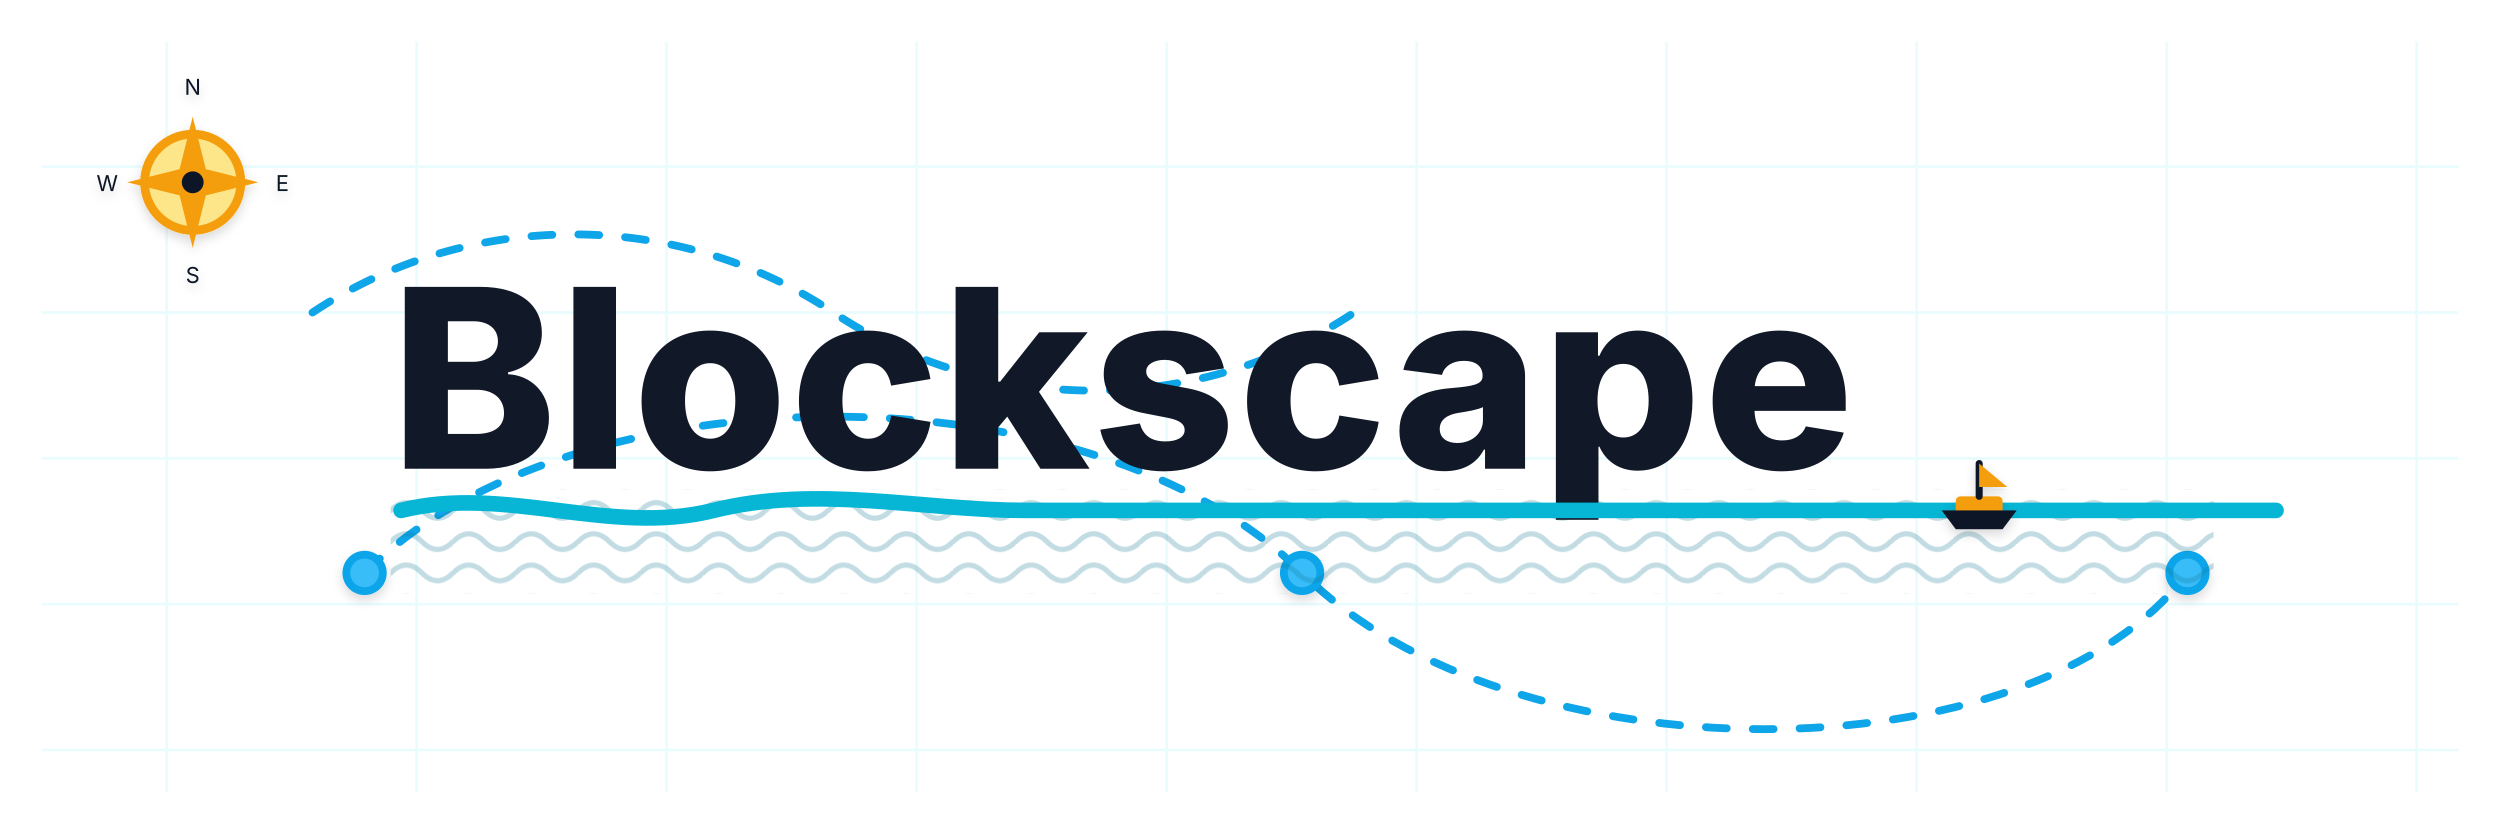
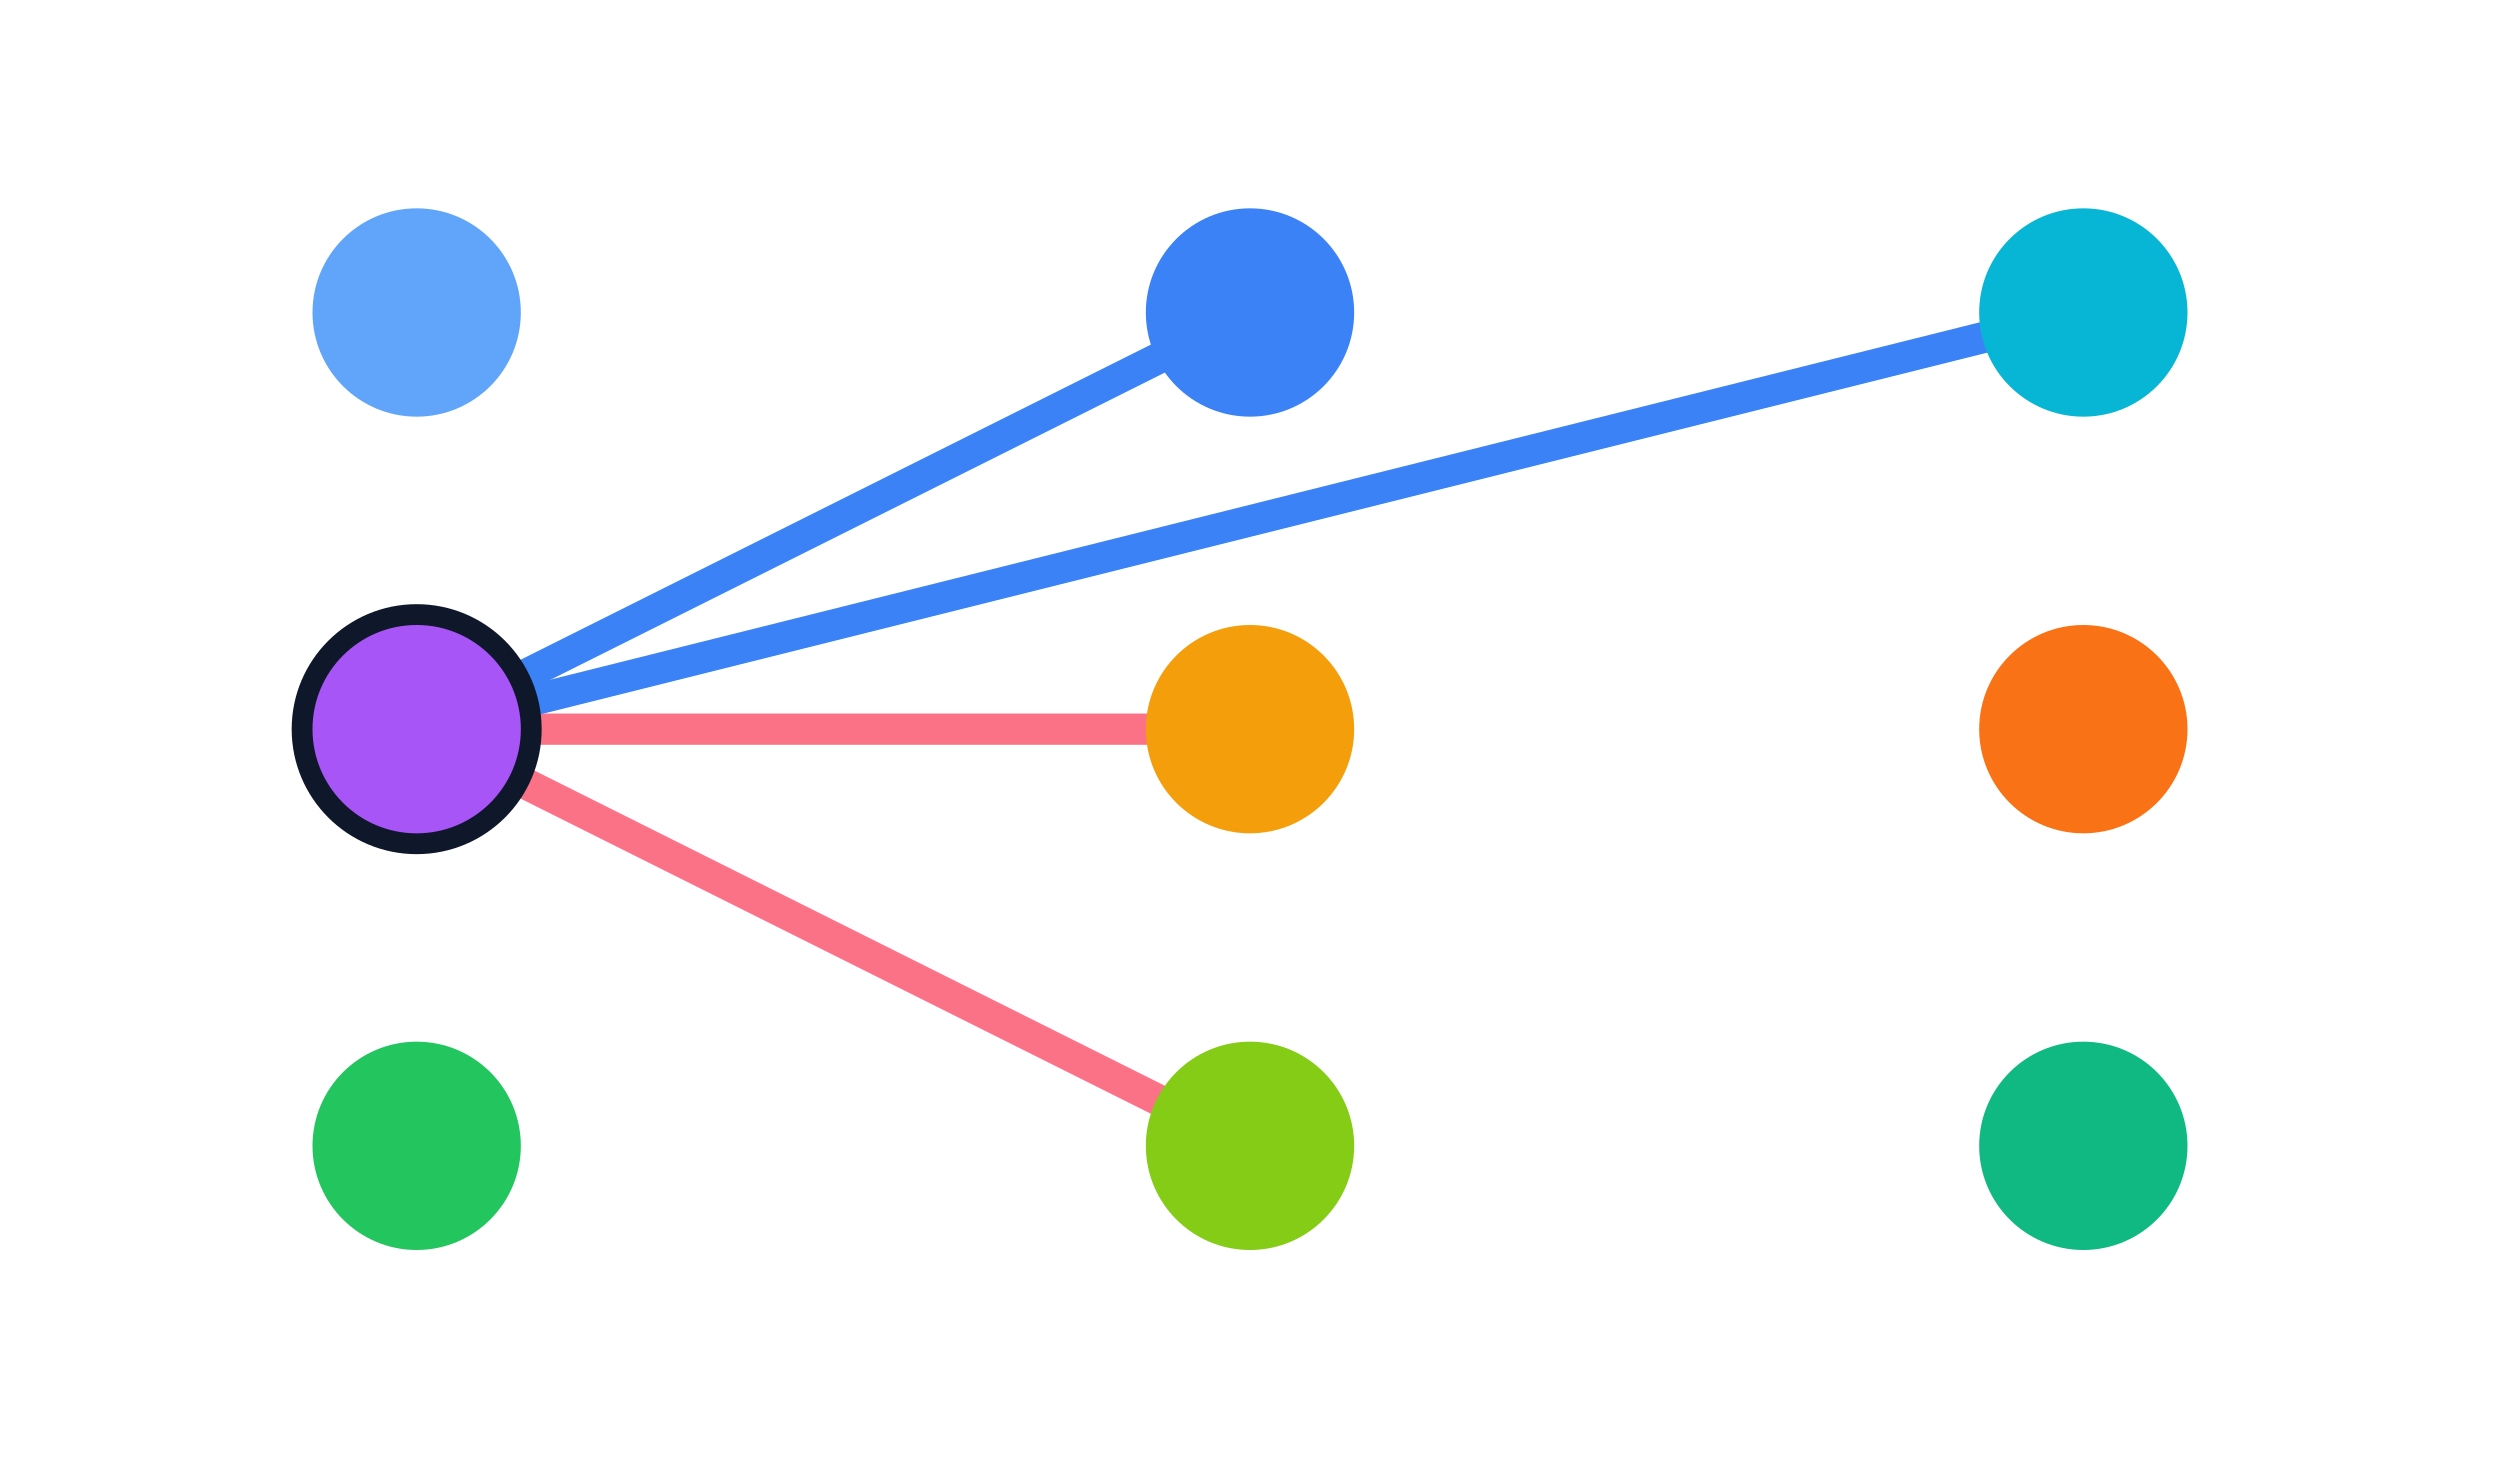
- <svg xmlns="http://www.w3.org/2000/svg" viewBox="0 0 960 320" role="img" aria-labelledby="title desc">
-   <defs>
-     <filter id="lift" x="-50%" y="-50%" width="200%" height="200%">
-       <feDropShadow dx="0" dy="2" stdDeviation="2" flood-opacity="0.15" />
-     </filter>
-     <pattern id="wave" width="24" height="12" patternUnits="userSpaceOnUse">
-       <path d="M0 6 C4 2, 8 2, 12 6 S20 10, 24 6" fill="none" stroke="#0E7490" stroke-width="2" stroke-linecap="round" />
-     </pattern>
-     <symbol id="compass" viewBox="0 0 100 100">
-       <circle cx="50" cy="50" r="22" fill="#FDE68A" stroke="#F59E0B" stroke-width="4" />
-       <g transform="translate(50,50)">
-         <polygon points="0,-30 6,-6 30,0 6,6 0,30 -6,6 -30,0 -6,-6" fill="#F59E0B" />
-         <circle r="5" fill="#111827" />
-       </g>
-       <g fill="#111827" font-size="10" font-family="Inter, system-ui, -apple-system, Segoe UI, Roboto, Ubuntu, Cantarell, Noto Sans, Helvetica, Arial, sans-serif">
-         <text x="50" y="10" text-anchor="middle">N</text>
-         <text x="50" y="96" text-anchor="middle">S</text>
-         <text x="6" y="54">W</text>
-         <text x="94" y="54" text-anchor="end">E</text>
-       </g>
-     </symbol>
-   </defs>
-   <g opacity="0.25">
-     <g stroke="#A5F3FC" stroke-width="1">
-       <path d="M64 16 V304 M160 16 V304 M256 16 V304 M352 16 V304 M448 16 V304 M544 16 V304 M640 16 V304 M736 16 V304 M832 16 V304 M928 16 V304" />
-       <path d="M16 64 H944 M16 120 H944 M16 176 H944 M16 232 H944 M16 288 H944" />
-     </g>
-   </g>
-   <g fill="none" stroke="#0EA5E9" stroke-width="3" stroke-linecap="round" stroke-dasharray="8 10">
-     <path d="M140,220 C220,140 420,140 500,220 S780,300 840,220" />
-     <path d="M120,120 C180,80 260,80 320,120 S460,160 520,120" />
-   </g>
-   <g filter="url(#lift)">
-     <circle cx="140" cy="220" r="7" fill="#38BDF8" stroke="#0EA5E9" stroke-width="3" />
-     <circle cx="500" cy="220" r="7" fill="#38BDF8" stroke="#0EA5E9" stroke-width="3" />
-     <circle cx="840" cy="220" r="7" fill="#38BDF8" stroke="#0EA5E9" stroke-width="3" />
-   </g>
-   <use href="#compass" x="32" y="28" width="84" height="84" filter="url(#lift)" />
-   <g transform="translate(150,70)">
-     <rect x="0" y="118" width="700" height="40" fill="url(#wave)" opacity="0.25" />
-     <use href="#block" x="556" y="24" width="56" height="56" filter="url(#lift)" />
-     <use href="#block" x="480" y="56" width="48" height="48" filter="url(#lift)" />
-     <use href="#block" x="620" y="64" width="44" height="44" filter="url(#lift)" />
-     <text x="0" y="110" fill="#111827" font-size="96" font-weight="800" font-family="Inter, system-ui, -apple-system, Segoe UI, Roboto, Ubuntu, Cantarell, Noto Sans, Helvetica, Arial, sans-serif" letter-spacing="1">
-       Blockscape
-     </text>
-     <path d="M4 126 C44 116, 84 136, 124 126 S204 126, 244 126 S324 126, 364 126 S444 126, 484 126 S564 126, 604 126 S684 126, 724 126" fill="none" stroke="#06B6D4" stroke-width="6" stroke-linecap="round" />
-   </g>
-   <g filter="url(#lift)">
-     <g transform="translate(760,196) scale(0.9)">
-       <rect x="-10" y="-6" width="20" height="12" rx="2" fill="#F59E0B" />
-       <polygon points="-16,0 16,0 10,8 -10,8" fill="#111827" />
-       <path d="M0,-6 v-14" stroke="#111827" stroke-width="3" stroke-linecap="round" />
-       <polygon points="0,-20 12,-10 0,-10" fill="#F59E0B" />
-     </g>
-   </g>
+ <svg xmlns="http://www.w3.org/2000/svg" width="240" height="140" viewBox="0 0 240 140" role="img" aria-labelledby="title desc">
+   <line x1="40" y1="70" x2="120" y2="70" stroke="#fb7185" stroke-width="3" stroke-linecap="round" />
+   <line x1="40" y1="70" x2="120" y2="110" stroke="#fb7185" stroke-width="3" stroke-linecap="round" />
+   <line x1="40" y1="70" x2="120" y2="30" stroke="#3b82f6" stroke-width="3" stroke-linecap="round" />
+   <line x1="40" y1="70" x2="200" y2="30" stroke="#3b82f6" stroke-width="3" stroke-linecap="round" />
+   <circle cx="40" cy="30" r="10" fill="#60a5fa" />
+   <circle cx="120" cy="30" r="10" fill="#3b82f6" />
+   <circle cx="200" cy="30" r="10" fill="#06b6d4" />
+   <circle cx="40" cy="70" r="11" fill="#a855f7" stroke="#0f172a" stroke-width="2" />
+   <circle cx="120" cy="70" r="10" fill="#f59e0b" />
+   <circle cx="200" cy="70" r="10" fill="#f97316" />
+   <circle cx="40" cy="110" r="10" fill="#22c55e" />
+   <circle cx="120" cy="110" r="10" fill="#84cc16" />
+   <circle cx="200" cy="110" r="10" fill="#10b981" />
</svg>
